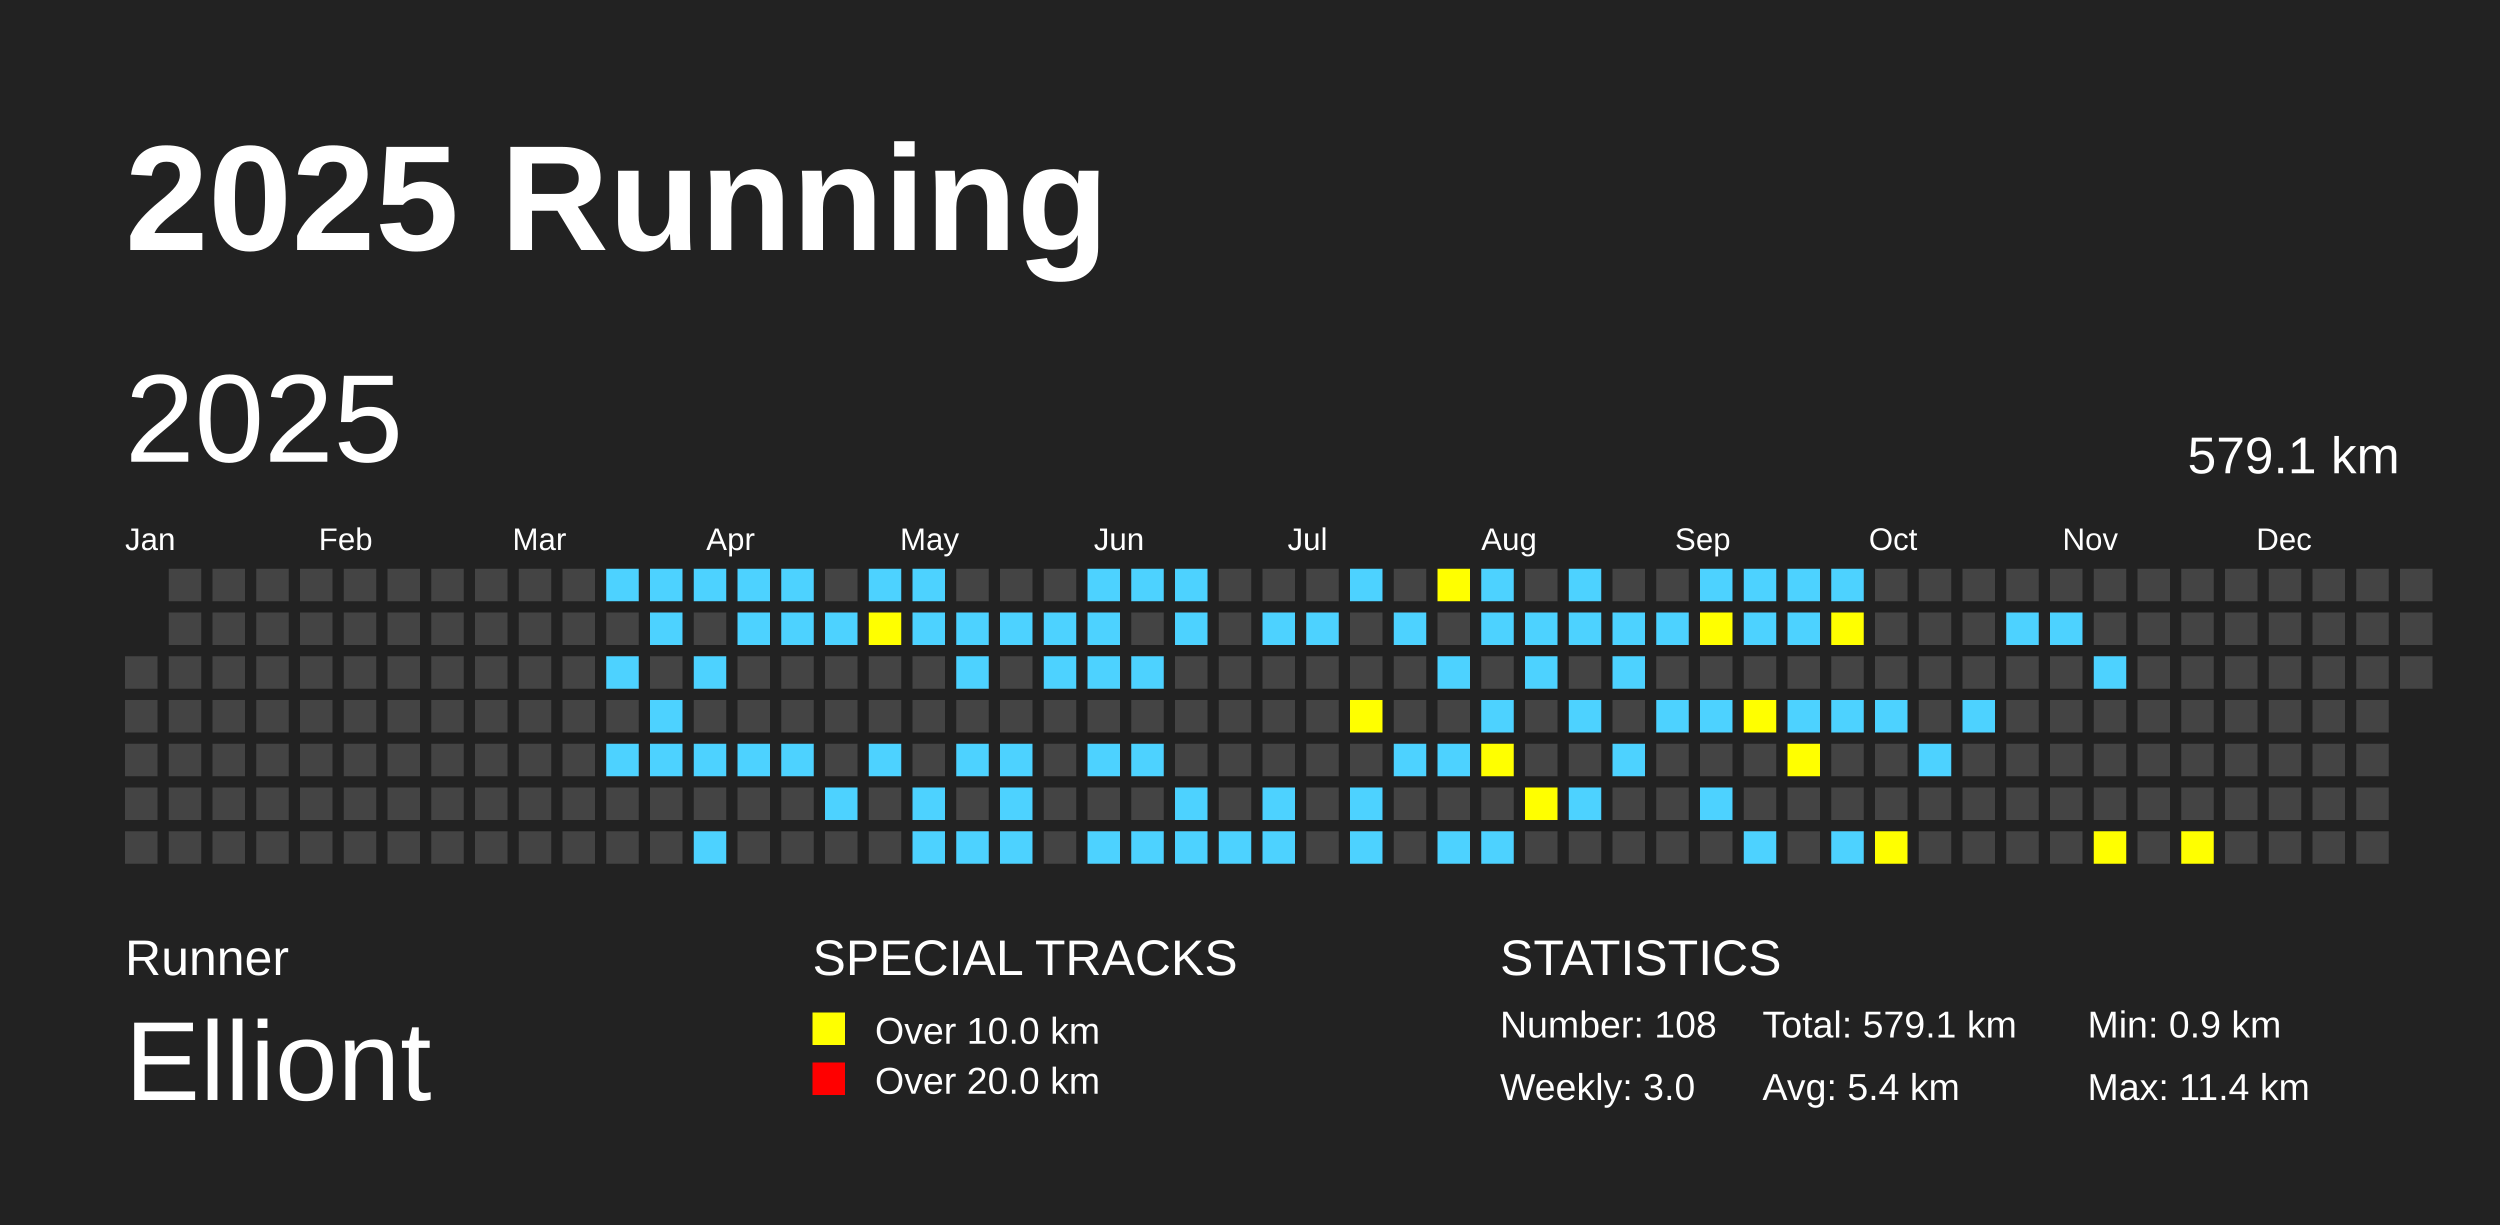
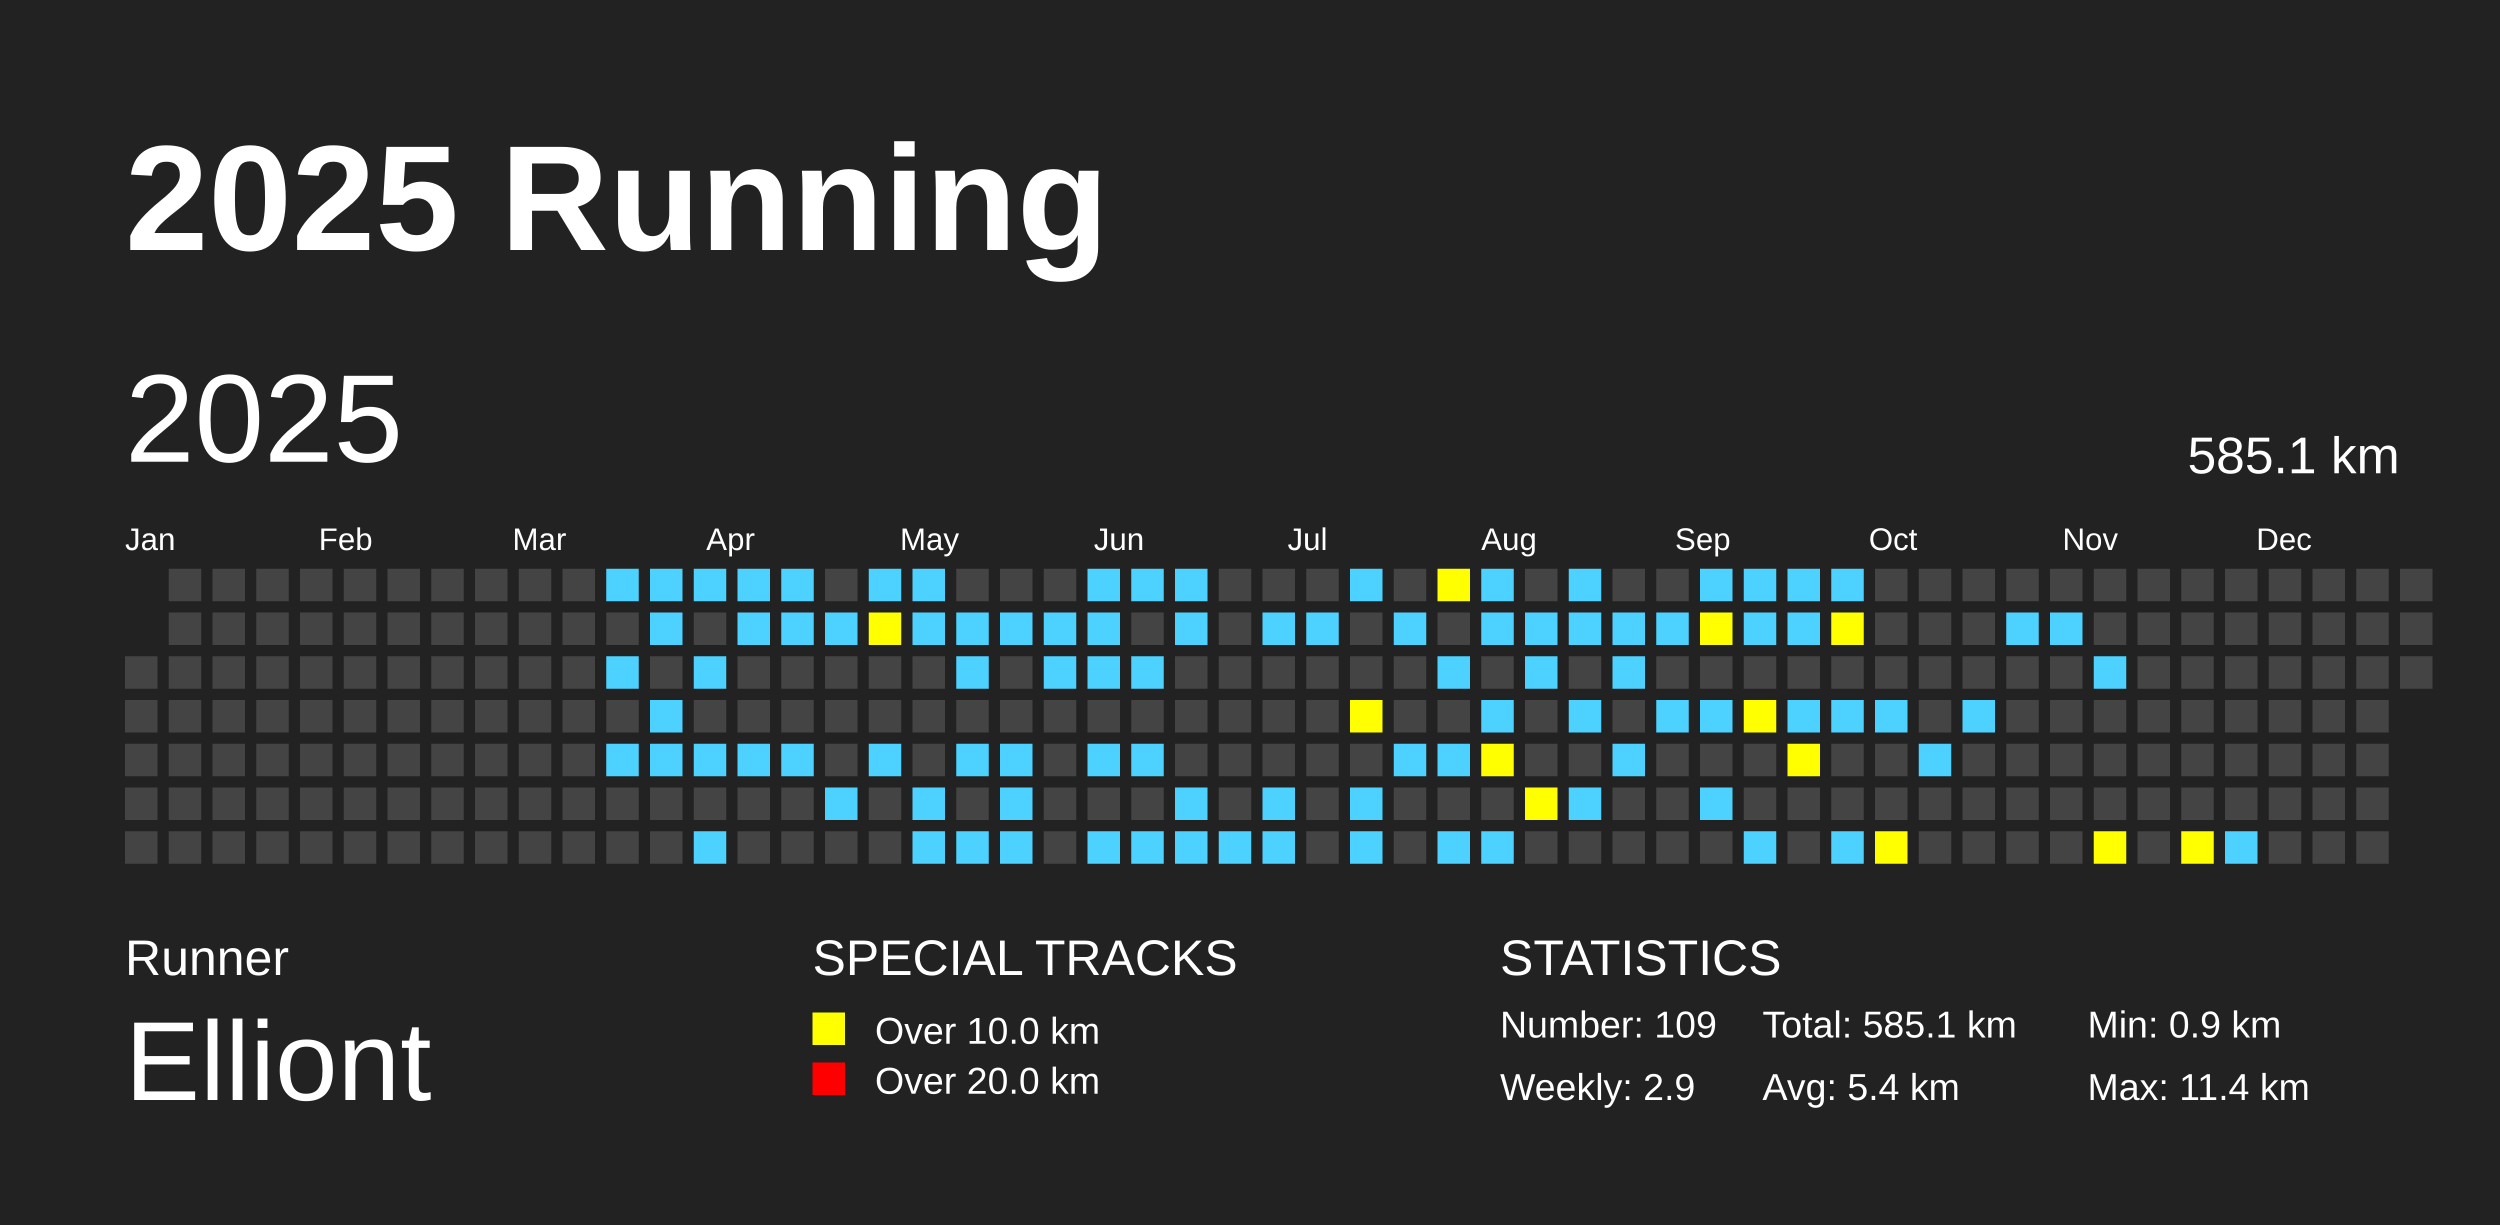
<svg xmlns="http://www.w3.org/2000/svg" baseProfile="full" height="98mm" version="1.1" viewBox="0,0,200,98" width="200mm">
  <defs />
  <rect fill="#222222" height="98" width="200" x="0" y="0" />
  <text fill="#FFFFFF" style="font-size:12px; font-family:Arial; font-weight:bold;" x="10" y="20">2025 Running</text>
  <text fill="#FFFFFF" style="font-size:4px; font-family:Arial" x="10" y="78">Runner</text>
  <text fill="#FFFFFF" style="font-size:9px; font-family:Arial" x="10" y="88">Elliont</text>
  <text fill="#FFFFFF" style="font-size:4px; font-family:Arial" x="65" y="78">SPECIAL TRACKS</text>
  <rect fill="yellow" height="2.6" width="2.6" x="65" y="81" />
  <text fill="#FFFFFF" style="font-size:3px; font-family:Arial" x="70" y="83.5">Over 10.0 km</text>
  <rect fill="red" height="2.6" width="2.6" x="65" y="85" />
  <text fill="#FFFFFF" style="font-size:3px; font-family:Arial" x="70" y="87.5">Over 20.0 km</text>
  <text fill="#FFFFFF" style="font-size:4px; font-family:Arial" x="120" y="78">STATISTICS</text>
-   <text fill="#FFFFFF" style="font-size:3px; font-family:Arial" x="120" y="83">Number: 108</text>
-   <text fill="#FFFFFF" style="font-size:3px; font-family:Arial" x="120" y="88">Weekly: 3.0</text>
-   <text fill="#FFFFFF" style="font-size:3px; font-family:Arial" x="141" y="83">Total: 579.1 km</text>
+   <text fill="#FFFFFF" style="font-size:3px; font-family:Arial" x="120" y="83">Number: 109</text>
+   <text fill="#FFFFFF" style="font-size:3px; font-family:Arial" x="120" y="88">Weekly: 2.9</text>
+   <text fill="#FFFFFF" style="font-size:3px; font-family:Arial" x="141" y="83">Total: 585.1 km</text>
  <text fill="#FFFFFF" style="font-size:3px; font-family:Arial" x="141" y="88">Avg: 5.4 km</text>
  <text fill="#FFFFFF" style="font-size:3px; font-family:Arial" x="167" y="83">Min: 0.9 km</text>
  <text fill="#FFFFFF" style="font-size:3px; font-family:Arial" x="167" y="88">Max: 11.4 km</text>
  <text dominant-baseline="hanging" fill="#FFFFFF" style="font-size:10.0px; font-family:Arial;" x="10" y="30">2025</text>
-   <text dominant-baseline="hanging" fill="#FFFFFF" style="font-size:4.125px; font-family:Arial;" x="175" y="35">579.1 km</text>
+   <text dominant-baseline="hanging" fill="#FFFFFF" style="font-size:4.125px; font-family:Arial;" x="175" y="35">585.1 km</text>
  <text fill="#FFFFFF" style="font-size:2.5px; font-family:Arial" x="10.0" y="44">Jan</text>
  <text fill="#FFFFFF" style="font-size:2.5px; font-family:Arial" x="25.5" y="44">Feb</text>
  <text fill="#FFFFFF" style="font-size:2.5px; font-family:Arial" x="41.0" y="44">Mar</text>
  <text fill="#FFFFFF" style="font-size:2.5px; font-family:Arial" x="56.5" y="44">Apr</text>
  <text fill="#FFFFFF" style="font-size:2.5px; font-family:Arial" x="72.0" y="44">May</text>
  <text fill="#FFFFFF" style="font-size:2.5px; font-family:Arial" x="87.5" y="44">Jun</text>
  <text fill="#FFFFFF" style="font-size:2.5px; font-family:Arial" x="103.0" y="44">Jul</text>
  <text fill="#FFFFFF" style="font-size:2.5px; font-family:Arial" x="118.5" y="44">Aug</text>
  <text fill="#FFFFFF" style="font-size:2.5px; font-family:Arial" x="134.0" y="44">Sep</text>
  <text fill="#FFFFFF" style="font-size:2.5px; font-family:Arial" x="149.5" y="44">Oct</text>
  <text fill="#FFFFFF" style="font-size:2.5px; font-family:Arial" x="165.0" y="44">Nov</text>
  <text fill="#FFFFFF" style="font-size:2.5px; font-family:Arial" x="180.5" y="44">Dec</text>
  <rect fill="#444444" height="2.6" width="2.6" x="10.0" y="52.5" />
  <rect fill="#444444" height="2.6" width="2.6" x="10.0" y="56.0" />
  <rect fill="#444444" height="2.6" width="2.6" x="10.0" y="59.5" />
  <rect fill="#444444" height="2.6" width="2.6" x="10.0" y="63.0" />
  <rect fill="#444444" height="2.6" width="2.6" x="10.0" y="66.5" />
  <rect fill="#444444" height="2.6" width="2.6" x="13.5" y="45.5" />
  <rect fill="#444444" height="2.6" width="2.6" x="13.5" y="49.0" />
  <rect fill="#444444" height="2.6" width="2.6" x="13.5" y="52.5" />
  <rect fill="#444444" height="2.6" width="2.6" x="13.5" y="56.0" />
  <rect fill="#444444" height="2.6" width="2.6" x="13.5" y="59.5" />
  <rect fill="#444444" height="2.6" width="2.6" x="13.5" y="63.0" />
  <rect fill="#444444" height="2.6" width="2.6" x="13.5" y="66.5" />
  <rect fill="#444444" height="2.6" width="2.6" x="17.0" y="45.5" />
  <rect fill="#444444" height="2.6" width="2.6" x="17.0" y="49.0" />
  <rect fill="#444444" height="2.6" width="2.6" x="17.0" y="52.5" />
  <rect fill="#444444" height="2.6" width="2.6" x="17.0" y="56.0" />
  <rect fill="#444444" height="2.6" width="2.6" x="17.0" y="59.5" />
  <rect fill="#444444" height="2.6" width="2.6" x="17.0" y="63.0" />
  <rect fill="#444444" height="2.6" width="2.6" x="17.0" y="66.5" />
  <rect fill="#444444" height="2.6" width="2.6" x="20.5" y="45.5" />
  <rect fill="#444444" height="2.6" width="2.6" x="20.5" y="49.0" />
  <rect fill="#444444" height="2.6" width="2.6" x="20.5" y="52.5" />
  <rect fill="#444444" height="2.6" width="2.6" x="20.5" y="56.0" />
  <rect fill="#444444" height="2.6" width="2.6" x="20.5" y="59.5" />
  <rect fill="#444444" height="2.6" width="2.6" x="20.5" y="63.0" />
  <rect fill="#444444" height="2.6" width="2.6" x="20.5" y="66.5" />
  <rect fill="#444444" height="2.6" width="2.6" x="24.0" y="45.5" />
  <rect fill="#444444" height="2.6" width="2.6" x="24.0" y="49.0" />
  <rect fill="#444444" height="2.6" width="2.6" x="24.0" y="52.5" />
  <rect fill="#444444" height="2.6" width="2.6" x="24.0" y="56.0" />
  <rect fill="#444444" height="2.6" width="2.6" x="24.0" y="59.5" />
  <rect fill="#444444" height="2.6" width="2.6" x="24.0" y="63.0" />
  <rect fill="#444444" height="2.6" width="2.6" x="24.0" y="66.5" />
  <rect fill="#444444" height="2.6" width="2.6" x="27.5" y="45.5" />
  <rect fill="#444444" height="2.6" width="2.6" x="27.5" y="49.0" />
  <rect fill="#444444" height="2.6" width="2.6" x="27.5" y="52.5" />
  <rect fill="#444444" height="2.6" width="2.6" x="27.5" y="56.0" />
  <rect fill="#444444" height="2.6" width="2.6" x="27.5" y="59.5" />
  <rect fill="#444444" height="2.6" width="2.6" x="27.5" y="63.0" />
  <rect fill="#444444" height="2.6" width="2.6" x="27.5" y="66.5" />
  <rect fill="#444444" height="2.6" width="2.6" x="31.0" y="45.5" />
  <rect fill="#444444" height="2.6" width="2.6" x="31.0" y="49.0" />
  <rect fill="#444444" height="2.6" width="2.6" x="31.0" y="52.5" />
  <rect fill="#444444" height="2.6" width="2.6" x="31.0" y="56.0" />
  <rect fill="#444444" height="2.6" width="2.6" x="31.0" y="59.5" />
  <rect fill="#444444" height="2.6" width="2.6" x="31.0" y="63.0" />
  <rect fill="#444444" height="2.6" width="2.6" x="31.0" y="66.5" />
  <rect fill="#444444" height="2.6" width="2.6" x="34.5" y="45.5" />
  <rect fill="#444444" height="2.6" width="2.6" x="34.5" y="49.0" />
  <rect fill="#444444" height="2.6" width="2.6" x="34.5" y="52.5" />
  <rect fill="#444444" height="2.6" width="2.6" x="34.5" y="56.0" />
  <rect fill="#444444" height="2.6" width="2.6" x="34.5" y="59.5" />
  <rect fill="#444444" height="2.6" width="2.6" x="34.5" y="63.0" />
  <rect fill="#444444" height="2.6" width="2.6" x="34.5" y="66.5" />
  <rect fill="#444444" height="2.6" width="2.6" x="38.0" y="45.5" />
  <rect fill="#444444" height="2.6" width="2.6" x="38.0" y="49.0" />
  <rect fill="#444444" height="2.6" width="2.6" x="38.0" y="52.5" />
  <rect fill="#444444" height="2.6" width="2.6" x="38.0" y="56.0" />
  <rect fill="#444444" height="2.6" width="2.6" x="38.0" y="59.5" />
  <rect fill="#444444" height="2.6" width="2.6" x="38.0" y="63.0" />
  <rect fill="#444444" height="2.6" width="2.6" x="38.0" y="66.5" />
  <rect fill="#444444" height="2.6" width="2.6" x="41.5" y="45.5" />
  <rect fill="#444444" height="2.6" width="2.6" x="41.5" y="49.0" />
  <rect fill="#444444" height="2.6" width="2.6" x="41.5" y="52.5" />
  <rect fill="#444444" height="2.6" width="2.6" x="41.5" y="56.0" />
  <rect fill="#444444" height="2.6" width="2.6" x="41.5" y="59.5" />
  <rect fill="#444444" height="2.6" width="2.6" x="41.5" y="63.0" />
  <rect fill="#444444" height="2.6" width="2.6" x="41.5" y="66.5" />
  <rect fill="#444444" height="2.6" width="2.6" x="45.0" y="45.5" />
  <rect fill="#444444" height="2.6" width="2.6" x="45.0" y="49.0" />
  <rect fill="#444444" height="2.6" width="2.6" x="45.0" y="52.5" />
  <rect fill="#444444" height="2.6" width="2.6" x="45.0" y="56.0" />
  <rect fill="#444444" height="2.6" width="2.6" x="45.0" y="59.5" />
  <rect fill="#444444" height="2.6" width="2.6" x="45.0" y="63.0" />
  <rect fill="#444444" height="2.6" width="2.6" x="45.0" y="66.5" />
  <rect fill="#4DD2FF" height="2.6" width="2.6" x="48.5" y="45.5" />
  <rect fill="#444444" height="2.6" width="2.6" x="48.5" y="49.0" />
  <rect fill="#4DD2FF" height="2.6" width="2.6" x="48.5" y="52.5" />
  <rect fill="#444444" height="2.6" width="2.6" x="48.5" y="56.0" />
  <rect fill="#4DD2FF" height="2.6" width="2.6" x="48.5" y="59.5" />
  <rect fill="#444444" height="2.6" width="2.6" x="48.5" y="63.0" />
  <rect fill="#444444" height="2.6" width="2.6" x="48.5" y="66.5" />
  <rect fill="#4DD2FF" height="2.6" width="2.6" x="52.0" y="45.5" />
  <rect fill="#4DD2FF" height="2.6" width="2.6" x="52.0" y="49.0" />
  <rect fill="#444444" height="2.6" width="2.6" x="52.0" y="52.5" />
  <rect fill="#4DD2FF" height="2.6" width="2.6" x="52.0" y="56.0" />
  <rect fill="#4DD2FF" height="2.6" width="2.6" x="52.0" y="59.5" />
  <rect fill="#444444" height="2.6" width="2.6" x="52.0" y="63.0" />
  <rect fill="#444444" height="2.6" width="2.6" x="52.0" y="66.5" />
  <rect fill="#4DD2FF" height="2.6" width="2.6" x="55.5" y="45.5" />
  <rect fill="#444444" height="2.6" width="2.6" x="55.5" y="49.0" />
  <rect fill="#4DD2FF" height="2.6" width="2.6" x="55.5" y="52.5" />
  <rect fill="#444444" height="2.6" width="2.6" x="55.5" y="56.0" />
  <rect fill="#4DD2FF" height="2.6" width="2.6" x="55.5" y="59.5" />
  <rect fill="#444444" height="2.6" width="2.6" x="55.5" y="63.0" />
  <rect fill="#4DD2FF" height="2.6" width="2.6" x="55.5" y="66.5" />
  <rect fill="#4DD2FF" height="2.6" width="2.6" x="59.0" y="45.5" />
  <rect fill="#4DD2FF" height="2.6" width="2.6" x="59.0" y="49.0" />
  <rect fill="#444444" height="2.6" width="2.6" x="59.0" y="52.5" />
  <rect fill="#444444" height="2.6" width="2.6" x="59.0" y="56.0" />
  <rect fill="#4DD2FF" height="2.6" width="2.6" x="59.0" y="59.5" />
  <rect fill="#444444" height="2.6" width="2.6" x="59.0" y="63.0" />
  <rect fill="#444444" height="2.6" width="2.6" x="59.0" y="66.5" />
  <rect fill="#4DD2FF" height="2.6" width="2.6" x="62.5" y="45.5" />
  <rect fill="#4DD2FF" height="2.6" width="2.6" x="62.5" y="49.0" />
  <rect fill="#444444" height="2.6" width="2.6" x="62.5" y="52.5" />
  <rect fill="#444444" height="2.6" width="2.6" x="62.5" y="56.0" />
  <rect fill="#4DD2FF" height="2.6" width="2.6" x="62.5" y="59.5" />
  <rect fill="#444444" height="2.6" width="2.6" x="62.5" y="63.0" />
  <rect fill="#444444" height="2.6" width="2.6" x="62.5" y="66.5" />
  <rect fill="#444444" height="2.6" width="2.6" x="66.0" y="45.5" />
  <rect fill="#4DD2FF" height="2.6" width="2.6" x="66.0" y="49.0" />
  <rect fill="#444444" height="2.6" width="2.6" x="66.0" y="52.5" />
  <rect fill="#444444" height="2.6" width="2.6" x="66.0" y="56.0" />
  <rect fill="#444444" height="2.6" width="2.6" x="66.0" y="59.5" />
  <rect fill="#4DD2FF" height="2.6" width="2.6" x="66.0" y="63.0" />
  <rect fill="#444444" height="2.6" width="2.6" x="66.0" y="66.5" />
  <rect fill="#4DD2FF" height="2.6" width="2.6" x="69.5" y="45.5" />
  <rect fill="yellow" height="2.6" width="2.6" x="69.5" y="49.0" />
  <rect fill="#444444" height="2.6" width="2.6" x="69.5" y="52.5" />
  <rect fill="#444444" height="2.6" width="2.6" x="69.5" y="56.0" />
  <rect fill="#4DD2FF" height="2.6" width="2.6" x="69.5" y="59.5" />
  <rect fill="#444444" height="2.6" width="2.6" x="69.5" y="63.0" />
  <rect fill="#444444" height="2.6" width="2.6" x="69.5" y="66.5" />
  <rect fill="#4DD2FF" height="2.6" width="2.6" x="73.0" y="45.5" />
  <rect fill="#4DD2FF" height="2.6" width="2.6" x="73.0" y="49.0" />
  <rect fill="#444444" height="2.6" width="2.6" x="73.0" y="52.5" />
  <rect fill="#444444" height="2.6" width="2.6" x="73.0" y="56.0" />
  <rect fill="#444444" height="2.6" width="2.6" x="73.0" y="59.5" />
  <rect fill="#4DD2FF" height="2.6" width="2.6" x="73.0" y="63.0" />
  <rect fill="#4DD2FF" height="2.6" width="2.6" x="73.0" y="66.5" />
  <rect fill="#444444" height="2.6" width="2.6" x="76.5" y="45.5" />
  <rect fill="#4DD2FF" height="2.6" width="2.6" x="76.5" y="49.0" />
  <rect fill="#4DD2FF" height="2.6" width="2.6" x="76.5" y="52.5" />
  <rect fill="#444444" height="2.6" width="2.6" x="76.5" y="56.0" />
  <rect fill="#4DD2FF" height="2.6" width="2.6" x="76.5" y="59.5" />
  <rect fill="#444444" height="2.6" width="2.6" x="76.5" y="63.0" />
  <rect fill="#4DD2FF" height="2.6" width="2.6" x="76.5" y="66.5" />
  <rect fill="#444444" height="2.6" width="2.6" x="80.0" y="45.5" />
  <rect fill="#4DD2FF" height="2.6" width="2.6" x="80.0" y="49.0" />
  <rect fill="#444444" height="2.6" width="2.6" x="80.0" y="52.5" />
  <rect fill="#444444" height="2.6" width="2.6" x="80.0" y="56.0" />
  <rect fill="#4DD2FF" height="2.6" width="2.6" x="80.0" y="59.5" />
  <rect fill="#4DD2FF" height="2.6" width="2.6" x="80.0" y="63.0" />
  <rect fill="#4DD2FF" height="2.6" width="2.6" x="80.0" y="66.5" />
  <rect fill="#444444" height="2.6" width="2.6" x="83.5" y="45.5" />
  <rect fill="#4DD2FF" height="2.6" width="2.6" x="83.5" y="49.0" />
  <rect fill="#4DD2FF" height="2.6" width="2.6" x="83.5" y="52.5" />
  <rect fill="#444444" height="2.6" width="2.6" x="83.5" y="56.0" />
  <rect fill="#444444" height="2.6" width="2.6" x="83.5" y="59.5" />
  <rect fill="#444444" height="2.6" width="2.6" x="83.5" y="63.0" />
  <rect fill="#444444" height="2.6" width="2.6" x="83.5" y="66.5" />
  <rect fill="#4DD2FF" height="2.6" width="2.6" x="87.0" y="45.5" />
  <rect fill="#4DD2FF" height="2.6" width="2.6" x="87.0" y="49.0" />
  <rect fill="#4DD2FF" height="2.6" width="2.6" x="87.0" y="52.5" />
  <rect fill="#444444" height="2.6" width="2.6" x="87.0" y="56.0" />
  <rect fill="#4DD2FF" height="2.6" width="2.6" x="87.0" y="59.5" />
  <rect fill="#444444" height="2.6" width="2.6" x="87.0" y="63.0" />
  <rect fill="#4DD2FF" height="2.6" width="2.6" x="87.0" y="66.5" />
  <rect fill="#4DD2FF" height="2.6" width="2.6" x="90.5" y="45.5" />
  <rect fill="#444444" height="2.6" width="2.6" x="90.5" y="49.0" />
  <rect fill="#4DD2FF" height="2.6" width="2.6" x="90.5" y="52.5" />
  <rect fill="#444444" height="2.6" width="2.6" x="90.5" y="56.0" />
  <rect fill="#4DD2FF" height="2.6" width="2.6" x="90.5" y="59.5" />
  <rect fill="#444444" height="2.6" width="2.6" x="90.5" y="63.0" />
  <rect fill="#4DD2FF" height="2.6" width="2.6" x="90.5" y="66.5" />
  <rect fill="#4DD2FF" height="2.6" width="2.6" x="94.0" y="45.5" />
  <rect fill="#4DD2FF" height="2.6" width="2.6" x="94.0" y="49.0" />
  <rect fill="#444444" height="2.6" width="2.6" x="94.0" y="52.5" />
  <rect fill="#444444" height="2.6" width="2.6" x="94.0" y="56.0" />
  <rect fill="#444444" height="2.6" width="2.6" x="94.0" y="59.5" />
  <rect fill="#4DD2FF" height="2.6" width="2.6" x="94.0" y="63.0" />
  <rect fill="#4DD2FF" height="2.6" width="2.6" x="94.0" y="66.5" />
  <rect fill="#444444" height="2.6" width="2.6" x="97.5" y="45.5" />
  <rect fill="#444444" height="2.6" width="2.6" x="97.5" y="49.0" />
  <rect fill="#444444" height="2.6" width="2.6" x="97.5" y="52.5" />
  <rect fill="#444444" height="2.6" width="2.6" x="97.5" y="56.0" />
  <rect fill="#444444" height="2.6" width="2.6" x="97.5" y="59.5" />
  <rect fill="#444444" height="2.6" width="2.6" x="97.5" y="63.0" />
  <rect fill="#4DD2FF" height="2.6" width="2.6" x="97.5" y="66.5" />
  <rect fill="#444444" height="2.6" width="2.6" x="101.0" y="45.5" />
  <rect fill="#4DD2FF" height="2.6" width="2.6" x="101.0" y="49.0" />
  <rect fill="#444444" height="2.6" width="2.6" x="101.0" y="52.5" />
  <rect fill="#444444" height="2.6" width="2.6" x="101.0" y="56.0" />
  <rect fill="#444444" height="2.6" width="2.6" x="101.0" y="59.5" />
  <rect fill="#4DD2FF" height="2.6" width="2.6" x="101.0" y="63.0" />
  <rect fill="#4DD2FF" height="2.6" width="2.6" x="101.0" y="66.5" />
  <rect fill="#444444" height="2.6" width="2.6" x="104.5" y="45.5" />
  <rect fill="#4DD2FF" height="2.6" width="2.6" x="104.5" y="49.0" />
  <rect fill="#444444" height="2.6" width="2.6" x="104.5" y="52.5" />
  <rect fill="#444444" height="2.6" width="2.6" x="104.5" y="56.0" />
  <rect fill="#444444" height="2.6" width="2.6" x="104.5" y="59.5" />
  <rect fill="#444444" height="2.6" width="2.6" x="104.5" y="63.0" />
  <rect fill="#444444" height="2.6" width="2.6" x="104.5" y="66.5" />
  <rect fill="#4DD2FF" height="2.6" width="2.6" x="108.0" y="45.5" />
  <rect fill="#444444" height="2.6" width="2.6" x="108.0" y="49.0" />
  <rect fill="#444444" height="2.6" width="2.6" x="108.0" y="52.5" />
  <rect fill="yellow" height="2.6" width="2.6" x="108.0" y="56.0" />
  <rect fill="#444444" height="2.6" width="2.6" x="108.0" y="59.5" />
  <rect fill="#4DD2FF" height="2.6" width="2.6" x="108.0" y="63.0" />
  <rect fill="#4DD2FF" height="2.6" width="2.6" x="108.0" y="66.5" />
  <rect fill="#444444" height="2.6" width="2.6" x="111.5" y="45.5" />
  <rect fill="#4DD2FF" height="2.6" width="2.6" x="111.5" y="49.0" />
  <rect fill="#444444" height="2.6" width="2.6" x="111.5" y="52.5" />
  <rect fill="#444444" height="2.6" width="2.6" x="111.5" y="56.0" />
  <rect fill="#4DD2FF" height="2.6" width="2.6" x="111.5" y="59.5" />
  <rect fill="#444444" height="2.6" width="2.6" x="111.5" y="63.0" />
  <rect fill="#444444" height="2.6" width="2.6" x="111.5" y="66.5" />
  <rect fill="yellow" height="2.6" width="2.6" x="115.0" y="45.5" />
  <rect fill="#444444" height="2.6" width="2.6" x="115.0" y="49.0" />
  <rect fill="#4DD2FF" height="2.6" width="2.6" x="115.0" y="52.5" />
  <rect fill="#444444" height="2.6" width="2.6" x="115.0" y="56.0" />
  <rect fill="#4DD2FF" height="2.6" width="2.6" x="115.0" y="59.5" />
  <rect fill="#444444" height="2.6" width="2.6" x="115.0" y="63.0" />
  <rect fill="#4DD2FF" height="2.6" width="2.6" x="115.0" y="66.5" />
  <rect fill="#4DD2FF" height="2.6" width="2.6" x="118.5" y="45.5" />
  <rect fill="#4DD2FF" height="2.6" width="2.6" x="118.5" y="49.0" />
  <rect fill="#444444" height="2.6" width="2.6" x="118.5" y="52.5" />
  <rect fill="#4DD2FF" height="2.6" width="2.6" x="118.5" y="56.0" />
  <rect fill="yellow" height="2.6" width="2.6" x="118.5" y="59.5" />
  <rect fill="#444444" height="2.6" width="2.6" x="118.5" y="63.0" />
  <rect fill="#4DD2FF" height="2.6" width="2.6" x="118.5" y="66.5" />
  <rect fill="#444444" height="2.6" width="2.6" x="122.0" y="45.5" />
  <rect fill="#4DD2FF" height="2.6" width="2.6" x="122.0" y="49.0" />
  <rect fill="#4DD2FF" height="2.6" width="2.6" x="122.0" y="52.5" />
  <rect fill="#444444" height="2.6" width="2.6" x="122.0" y="56.0" />
  <rect fill="#444444" height="2.6" width="2.6" x="122.0" y="59.5" />
  <rect fill="yellow" height="2.6" width="2.6" x="122.0" y="63.0" />
  <rect fill="#444444" height="2.6" width="2.6" x="122.0" y="66.5" />
  <rect fill="#4DD2FF" height="2.6" width="2.6" x="125.5" y="45.5" />
  <rect fill="#4DD2FF" height="2.6" width="2.6" x="125.5" y="49.0" />
  <rect fill="#444444" height="2.6" width="2.6" x="125.5" y="52.5" />
  <rect fill="#4DD2FF" height="2.6" width="2.6" x="125.5" y="56.0" />
  <rect fill="#444444" height="2.6" width="2.6" x="125.5" y="59.5" />
  <rect fill="#4DD2FF" height="2.6" width="2.6" x="125.5" y="63.0" />
  <rect fill="#444444" height="2.6" width="2.6" x="125.5" y="66.5" />
  <rect fill="#444444" height="2.6" width="2.6" x="129.0" y="45.5" />
  <rect fill="#4DD2FF" height="2.6" width="2.6" x="129.0" y="49.0" />
  <rect fill="#4DD2FF" height="2.6" width="2.6" x="129.0" y="52.5" />
  <rect fill="#444444" height="2.6" width="2.6" x="129.0" y="56.0" />
  <rect fill="#4DD2FF" height="2.6" width="2.6" x="129.0" y="59.5" />
  <rect fill="#444444" height="2.6" width="2.6" x="129.0" y="63.0" />
  <rect fill="#444444" height="2.6" width="2.6" x="129.0" y="66.5" />
  <rect fill="#444444" height="2.6" width="2.6" x="132.5" y="45.5" />
  <rect fill="#4DD2FF" height="2.6" width="2.6" x="132.5" y="49.0" />
  <rect fill="#444444" height="2.6" width="2.6" x="132.5" y="52.5" />
  <rect fill="#4DD2FF" height="2.6" width="2.6" x="132.5" y="56.0" />
  <rect fill="#444444" height="2.6" width="2.6" x="132.5" y="59.5" />
  <rect fill="#444444" height="2.6" width="2.6" x="132.5" y="63.0" />
  <rect fill="#444444" height="2.6" width="2.6" x="132.5" y="66.5" />
  <rect fill="#4DD2FF" height="2.6" width="2.6" x="136.0" y="45.5" />
  <rect fill="yellow" height="2.6" width="2.6" x="136.0" y="49.0" />
  <rect fill="#444444" height="2.6" width="2.6" x="136.0" y="52.5" />
  <rect fill="#4DD2FF" height="2.6" width="2.6" x="136.0" y="56.0" />
  <rect fill="#444444" height="2.6" width="2.6" x="136.0" y="59.5" />
  <rect fill="#4DD2FF" height="2.6" width="2.6" x="136.0" y="63.0" />
  <rect fill="#444444" height="2.6" width="2.6" x="136.0" y="66.5" />
  <rect fill="#4DD2FF" height="2.6" width="2.6" x="139.5" y="45.5" />
  <rect fill="#4DD2FF" height="2.6" width="2.6" x="139.5" y="49.0" />
  <rect fill="#444444" height="2.6" width="2.6" x="139.5" y="52.5" />
  <rect fill="yellow" height="2.6" width="2.6" x="139.5" y="56.0" />
  <rect fill="#444444" height="2.6" width="2.6" x="139.5" y="59.5" />
  <rect fill="#444444" height="2.6" width="2.6" x="139.5" y="63.0" />
  <rect fill="#4DD2FF" height="2.6" width="2.6" x="139.5" y="66.5" />
  <rect fill="#4DD2FF" height="2.6" width="2.6" x="143.0" y="45.5" />
  <rect fill="#4DD2FF" height="2.6" width="2.6" x="143.0" y="49.0" />
  <rect fill="#444444" height="2.6" width="2.6" x="143.0" y="52.5" />
  <rect fill="#4DD2FF" height="2.6" width="2.6" x="143.0" y="56.0" />
  <rect fill="yellow" height="2.6" width="2.6" x="143.0" y="59.5" />
  <rect fill="#444444" height="2.6" width="2.6" x="143.0" y="63.0" />
  <rect fill="#444444" height="2.6" width="2.6" x="143.0" y="66.5" />
  <rect fill="#4DD2FF" height="2.6" width="2.6" x="146.5" y="45.5" />
  <rect fill="yellow" height="2.6" width="2.6" x="146.5" y="49.0" />
  <rect fill="#444444" height="2.6" width="2.6" x="146.5" y="52.5" />
  <rect fill="#4DD2FF" height="2.6" width="2.6" x="146.5" y="56.0" />
  <rect fill="#444444" height="2.6" width="2.6" x="146.5" y="59.5" />
  <rect fill="#444444" height="2.6" width="2.6" x="146.5" y="63.0" />
  <rect fill="#4DD2FF" height="2.6" width="2.6" x="146.5" y="66.5" />
  <rect fill="#444444" height="2.6" width="2.6" x="150.0" y="45.5" />
  <rect fill="#444444" height="2.6" width="2.6" x="150.0" y="49.0" />
  <rect fill="#444444" height="2.6" width="2.6" x="150.0" y="52.5" />
  <rect fill="#4DD2FF" height="2.6" width="2.6" x="150.0" y="56.0" />
  <rect fill="#444444" height="2.6" width="2.6" x="150.0" y="59.5" />
  <rect fill="#444444" height="2.6" width="2.6" x="150.0" y="63.0" />
  <rect fill="yellow" height="2.6" width="2.6" x="150.0" y="66.5" />
  <rect fill="#444444" height="2.6" width="2.6" x="153.5" y="45.5" />
  <rect fill="#444444" height="2.6" width="2.6" x="153.5" y="49.0" />
  <rect fill="#444444" height="2.6" width="2.6" x="153.5" y="52.5" />
  <rect fill="#444444" height="2.6" width="2.6" x="153.5" y="56.0" />
  <rect fill="#4DD2FF" height="2.6" width="2.6" x="153.5" y="59.5" />
  <rect fill="#444444" height="2.6" width="2.6" x="153.5" y="63.0" />
  <rect fill="#444444" height="2.6" width="2.6" x="153.5" y="66.5" />
  <rect fill="#444444" height="2.6" width="2.6" x="157.0" y="45.5" />
  <rect fill="#444444" height="2.6" width="2.6" x="157.0" y="49.0" />
  <rect fill="#444444" height="2.6" width="2.6" x="157.0" y="52.5" />
  <rect fill="#4DD2FF" height="2.6" width="2.6" x="157.0" y="56.0" />
  <rect fill="#444444" height="2.6" width="2.6" x="157.0" y="59.5" />
  <rect fill="#444444" height="2.6" width="2.6" x="157.0" y="63.0" />
  <rect fill="#444444" height="2.6" width="2.6" x="157.0" y="66.5" />
  <rect fill="#444444" height="2.6" width="2.6" x="160.5" y="45.5" />
  <rect fill="#4DD2FF" height="2.6" width="2.6" x="160.5" y="49.0" />
  <rect fill="#444444" height="2.6" width="2.6" x="160.5" y="52.5" />
  <rect fill="#444444" height="2.6" width="2.6" x="160.5" y="56.0" />
  <rect fill="#444444" height="2.6" width="2.6" x="160.5" y="59.5" />
  <rect fill="#444444" height="2.6" width="2.6" x="160.5" y="63.0" />
  <rect fill="#444444" height="2.6" width="2.6" x="160.5" y="66.5" />
  <rect fill="#444444" height="2.6" width="2.6" x="164.0" y="45.5" />
  <rect fill="#4DD2FF" height="2.6" width="2.6" x="164.0" y="49.0" />
  <rect fill="#444444" height="2.6" width="2.6" x="164.0" y="52.5" />
  <rect fill="#444444" height="2.6" width="2.6" x="164.0" y="56.0" />
  <rect fill="#444444" height="2.6" width="2.6" x="164.0" y="59.5" />
  <rect fill="#444444" height="2.6" width="2.6" x="164.0" y="63.0" />
  <rect fill="#444444" height="2.6" width="2.6" x="164.0" y="66.5" />
  <rect fill="#444444" height="2.6" width="2.6" x="167.5" y="45.5" />
  <rect fill="#444444" height="2.6" width="2.6" x="167.5" y="49.0" />
  <rect fill="#4DD2FF" height="2.6" width="2.6" x="167.5" y="52.5" />
  <rect fill="#444444" height="2.6" width="2.6" x="167.5" y="56.0" />
  <rect fill="#444444" height="2.6" width="2.6" x="167.5" y="59.5" />
  <rect fill="#444444" height="2.6" width="2.6" x="167.5" y="63.0" />
  <rect fill="yellow" height="2.6" width="2.6" x="167.5" y="66.5" />
  <rect fill="#444444" height="2.6" width="2.6" x="171.0" y="45.5" />
  <rect fill="#444444" height="2.6" width="2.6" x="171.0" y="49.0" />
  <rect fill="#444444" height="2.6" width="2.6" x="171.0" y="52.5" />
  <rect fill="#444444" height="2.6" width="2.6" x="171.0" y="56.0" />
  <rect fill="#444444" height="2.6" width="2.6" x="171.0" y="59.5" />
  <rect fill="#444444" height="2.6" width="2.6" x="171.0" y="63.0" />
  <rect fill="#444444" height="2.6" width="2.6" x="171.0" y="66.5" />
  <rect fill="#444444" height="2.6" width="2.6" x="174.5" y="45.5" />
  <rect fill="#444444" height="2.6" width="2.6" x="174.5" y="49.0" />
  <rect fill="#444444" height="2.6" width="2.6" x="174.5" y="52.5" />
  <rect fill="#444444" height="2.6" width="2.6" x="174.5" y="56.0" />
  <rect fill="#444444" height="2.6" width="2.6" x="174.5" y="59.5" />
  <rect fill="#444444" height="2.6" width="2.6" x="174.5" y="63.0" />
  <rect fill="yellow" height="2.6" width="2.6" x="174.5" y="66.5" />
  <rect fill="#444444" height="2.6" width="2.6" x="178.0" y="45.5" />
  <rect fill="#444444" height="2.6" width="2.6" x="178.0" y="49.0" />
  <rect fill="#444444" height="2.6" width="2.6" x="178.0" y="52.5" />
  <rect fill="#444444" height="2.6" width="2.6" x="178.0" y="56.0" />
  <rect fill="#444444" height="2.6" width="2.6" x="178.0" y="59.5" />
  <rect fill="#444444" height="2.6" width="2.6" x="178.0" y="63.0" />
-   <rect fill="#444444" height="2.6" width="2.6" x="178.0" y="66.5" />
+   <rect fill="#4DD2FF" height="2.6" width="2.6" x="178.0" y="66.5" />
  <rect fill="#444444" height="2.6" width="2.6" x="181.5" y="45.5" />
  <rect fill="#444444" height="2.6" width="2.6" x="181.5" y="49.0" />
  <rect fill="#444444" height="2.6" width="2.6" x="181.5" y="52.5" />
  <rect fill="#444444" height="2.6" width="2.6" x="181.5" y="56.0" />
  <rect fill="#444444" height="2.6" width="2.6" x="181.5" y="59.5" />
  <rect fill="#444444" height="2.6" width="2.6" x="181.5" y="63.0" />
  <rect fill="#444444" height="2.6" width="2.6" x="181.5" y="66.5" />
  <rect fill="#444444" height="2.6" width="2.6" x="185.0" y="45.5" />
  <rect fill="#444444" height="2.6" width="2.6" x="185.0" y="49.0" />
  <rect fill="#444444" height="2.6" width="2.6" x="185.0" y="52.5" />
  <rect fill="#444444" height="2.6" width="2.6" x="185.0" y="56.0" />
  <rect fill="#444444" height="2.6" width="2.6" x="185.0" y="59.5" />
  <rect fill="#444444" height="2.6" width="2.6" x="185.0" y="63.0" />
  <rect fill="#444444" height="2.6" width="2.6" x="185.0" y="66.5" />
  <rect fill="#444444" height="2.6" width="2.6" x="188.5" y="45.5" />
  <rect fill="#444444" height="2.6" width="2.6" x="188.5" y="49.0" />
  <rect fill="#444444" height="2.6" width="2.6" x="188.5" y="52.5" />
  <rect fill="#444444" height="2.6" width="2.6" x="188.5" y="56.0" />
  <rect fill="#444444" height="2.6" width="2.6" x="188.5" y="59.5" />
  <rect fill="#444444" height="2.6" width="2.6" x="188.5" y="63.0" />
  <rect fill="#444444" height="2.6" width="2.6" x="188.5" y="66.5" />
  <rect fill="#444444" height="2.6" width="2.6" x="192.0" y="45.5" />
  <rect fill="#444444" height="2.6" width="2.6" x="192.0" y="49.0" />
  <rect fill="#444444" height="2.6" width="2.6" x="192.0" y="52.5" />
</svg>
